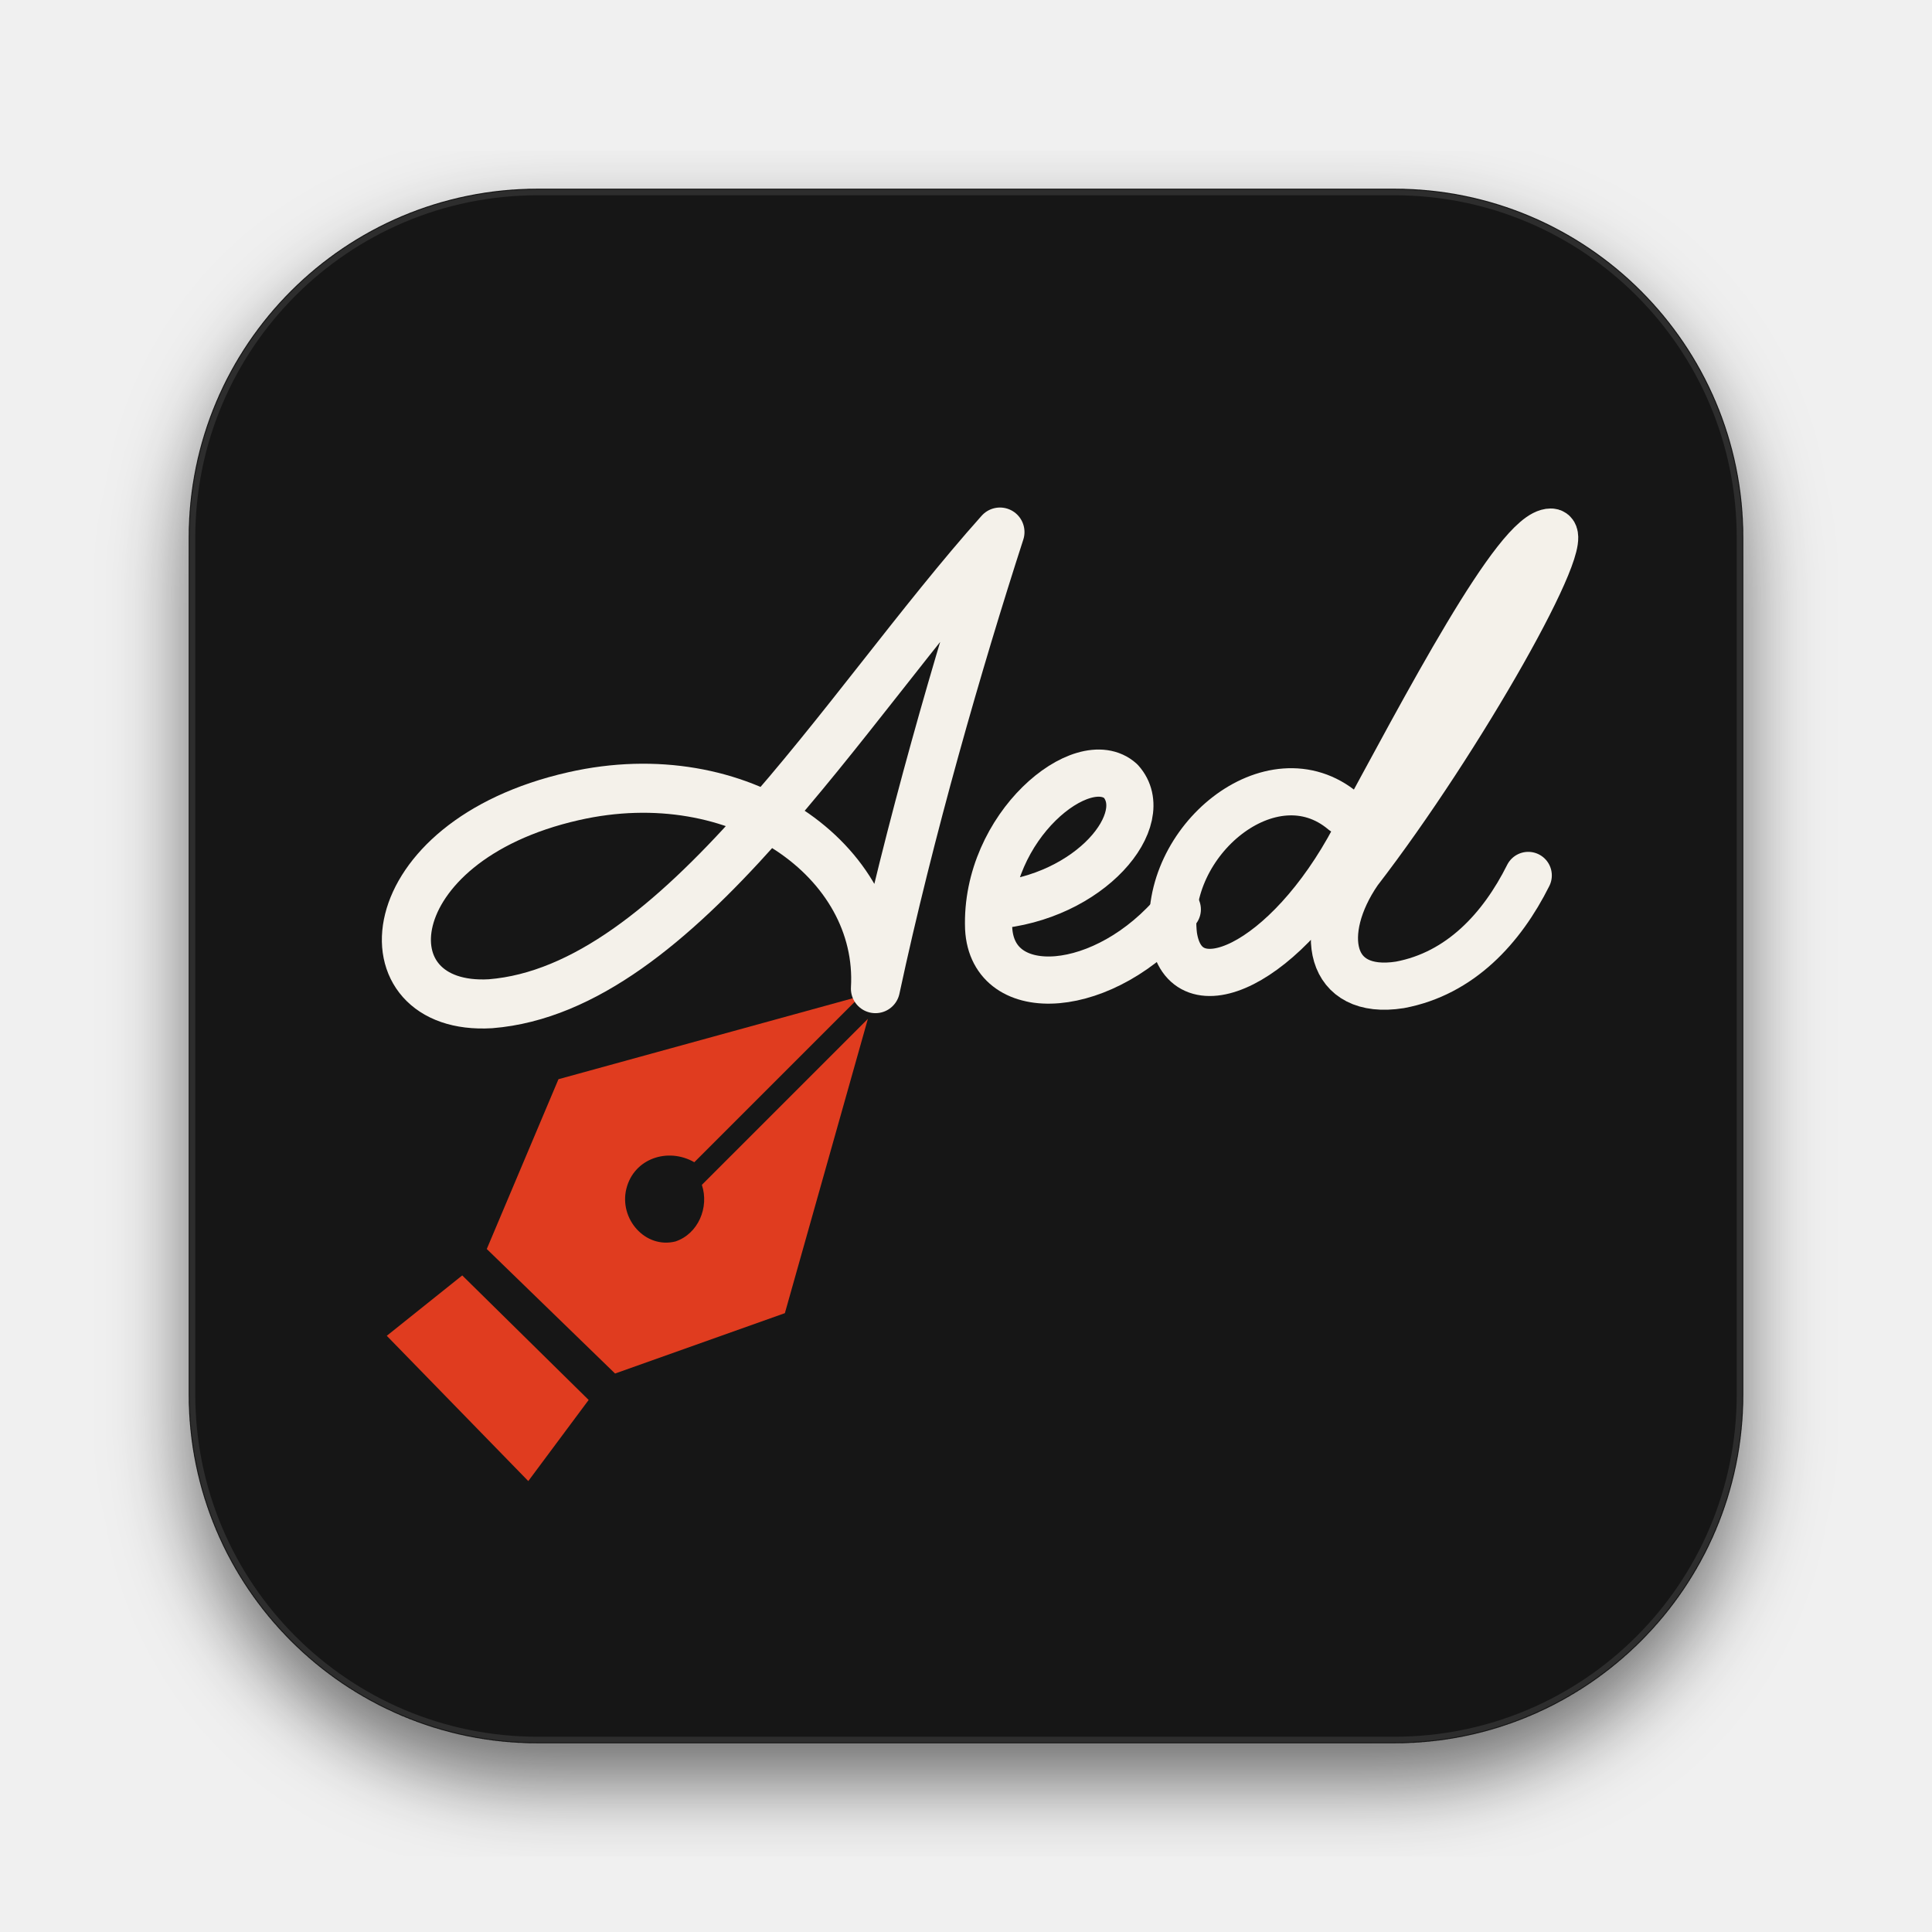
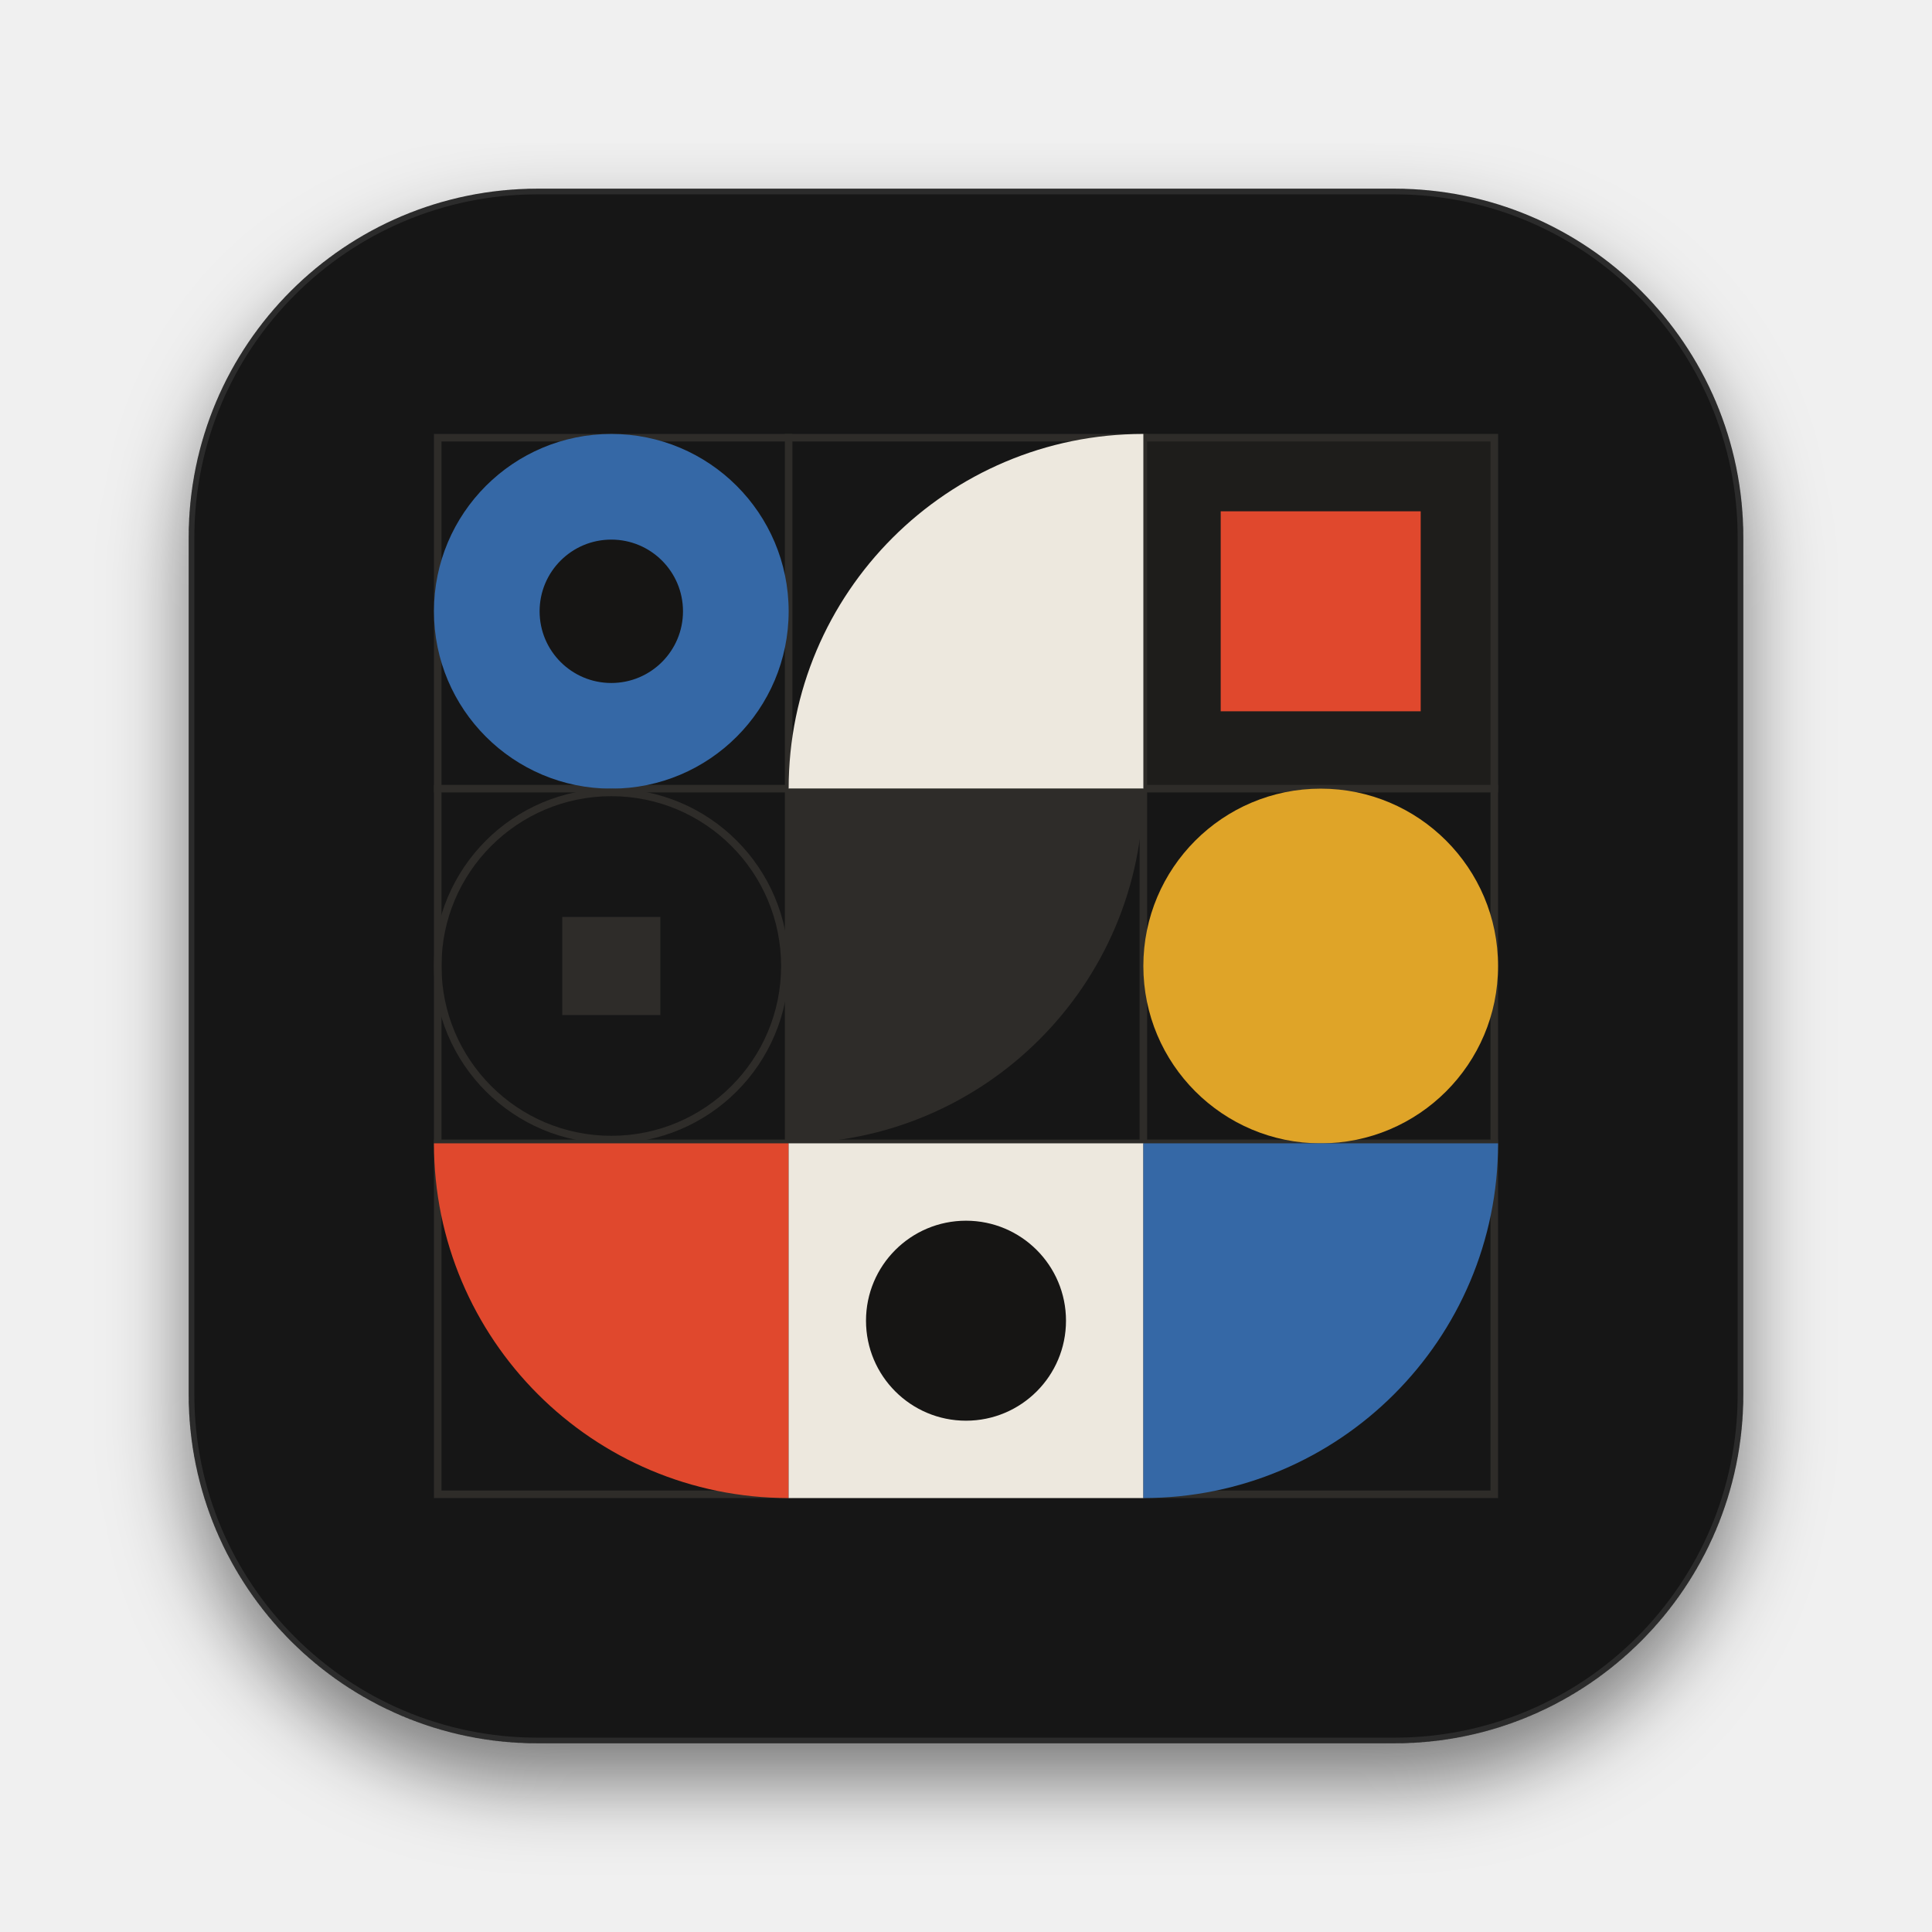
<svg xmlns="http://www.w3.org/2000/svg" width="1024" height="1024" viewBox="0 0 1024 1024" fill="none">
  <defs>
-     <filter id="dropShadow" x="50" y="60" width="924" height="924" filterUnits="userSpaceOnUse">
-       <feDropShadow dx="0" dy="20" stdDeviation="21" flood-color="#000000" flood-opacity="0.55" />
+     <filter id="dropShadow" x="36" y="56" width="952" height="952" filterUnits="userSpaceOnUse">
+       <feDropShadow dx="0" dy="20" stdDeviation="21" flood-color="#000000" flood-opacity="0.50" />
    </filter>
+     <clipPath id="posterClip">
+       <rect x="230" y="230" width="564" height="564" />
+     </clipPath>
  </defs>
-   <rect x="100" y="100" width="824" height="824" rx="185" fill="#161614" filter="url(#dropShadow)" />
-   <rect x="102" y="102" width="820" height="820" rx="183" stroke="#FFFFFF" stroke-opacity="0.10" stroke-width="3" />
-   <path d="M 205 708 L 245 676 L 312 742 L 280 785 Z" fill="#E03C1F" />
-   <path d="M 258 662 L 296 572 L 456 528 L 368 616 C 354 608, 336 614, 332 630 C 328 646, 342 662, 358 658 C 370 654, 376 640, 372 628 L 460 540 L 416 696 L 326 728 Z" fill="#E03C1F" />
-   <path d="M 464 524 C 482 440, 508 350, 530 282 C 446 376, 360 524, 260 532 C 192 536, 198 446, 304 422 C 392 402, 468 456, 464 524 Z" stroke="#F4F1EA" stroke-width="26" stroke-linecap="round" stroke-linejoin="round" fill="none" />
-   <path d="M 526 480 C 578 476, 612 434, 594 414 C 574 396, 522 438, 524 492 C 526 532, 586 528, 624 482" stroke="#F4F1EA" stroke-width="25" stroke-linecap="round" stroke-linejoin="round" fill="none" />
-   <path d="M 712 430 C 674 398, 616 446, 622 496 C 628 536, 682 512, 718 444 C 756 374, 804 282, 822 282 C 836 282, 774 392, 720 462 C 698 494, 704 528, 742 522 C 774 516, 796 492, 810 464" stroke="#F4F1EA" stroke-width="25" stroke-linecap="round" stroke-linejoin="round" fill="none" />
+   <rect x="100" y="100" width="824" height="824" rx="185" fill="#161514" filter="url(#dropShadow)" />
+   <rect x="101.5" y="101.5" width="821" height="821" rx="183.5" stroke="#FFFFFF" stroke-opacity="0.09" stroke-width="3" />
+   <g clip-path="url(#posterClip)">
+     <rect x="606" y="230" width="188" height="188" fill="#1e1d1b" />
+     <rect x="232" y="232" width="560" height="560" stroke="#2e2c29" stroke-width="4" />
+     <path d="M 418 230 V 794 M 606 230 V 794 M 230 418 H 794 M 230 606 H 794" stroke="#2e2c29" stroke-width="4" />
+     <circle cx="324" cy="324" r="94" fill="#3568a6" />
+     <circle cx="324" cy="324" r="38" fill="#161514" />
+     <path d="M 606 418 L 418 418 A 188 188 0 0 1 606 230 Z" fill="#ede8de" />
+     <path d="M 418 418 L 606 418 A 188 188 0 0 1 418 606 Z" fill="#2e2c29" />
+     <rect x="647" y="271" width="106" height="106" fill="#e0482d" />
+     <circle cx="324" cy="512" r="92" stroke="#2e2c29" stroke-width="4" />
+     <rect x="298" y="486" width="52" height="52" fill="#2e2c29" />
+     <circle cx="700" cy="512" r="94" fill="#dfa428" />
+     <path d="M 418 606 L 418 794 A 188 188 0 0 1 230 606 Z" fill="#e0482d" />
+     <rect x="418" y="606" width="188" height="188" fill="#ede8de" />
+     <circle cx="512" cy="700" r="53" fill="#161514" />
+     <path d="M 606 606 L 794 606 A 188 188 0 0 1 606 794 Z" fill="#3568a6" />
+   </g>
</svg>
